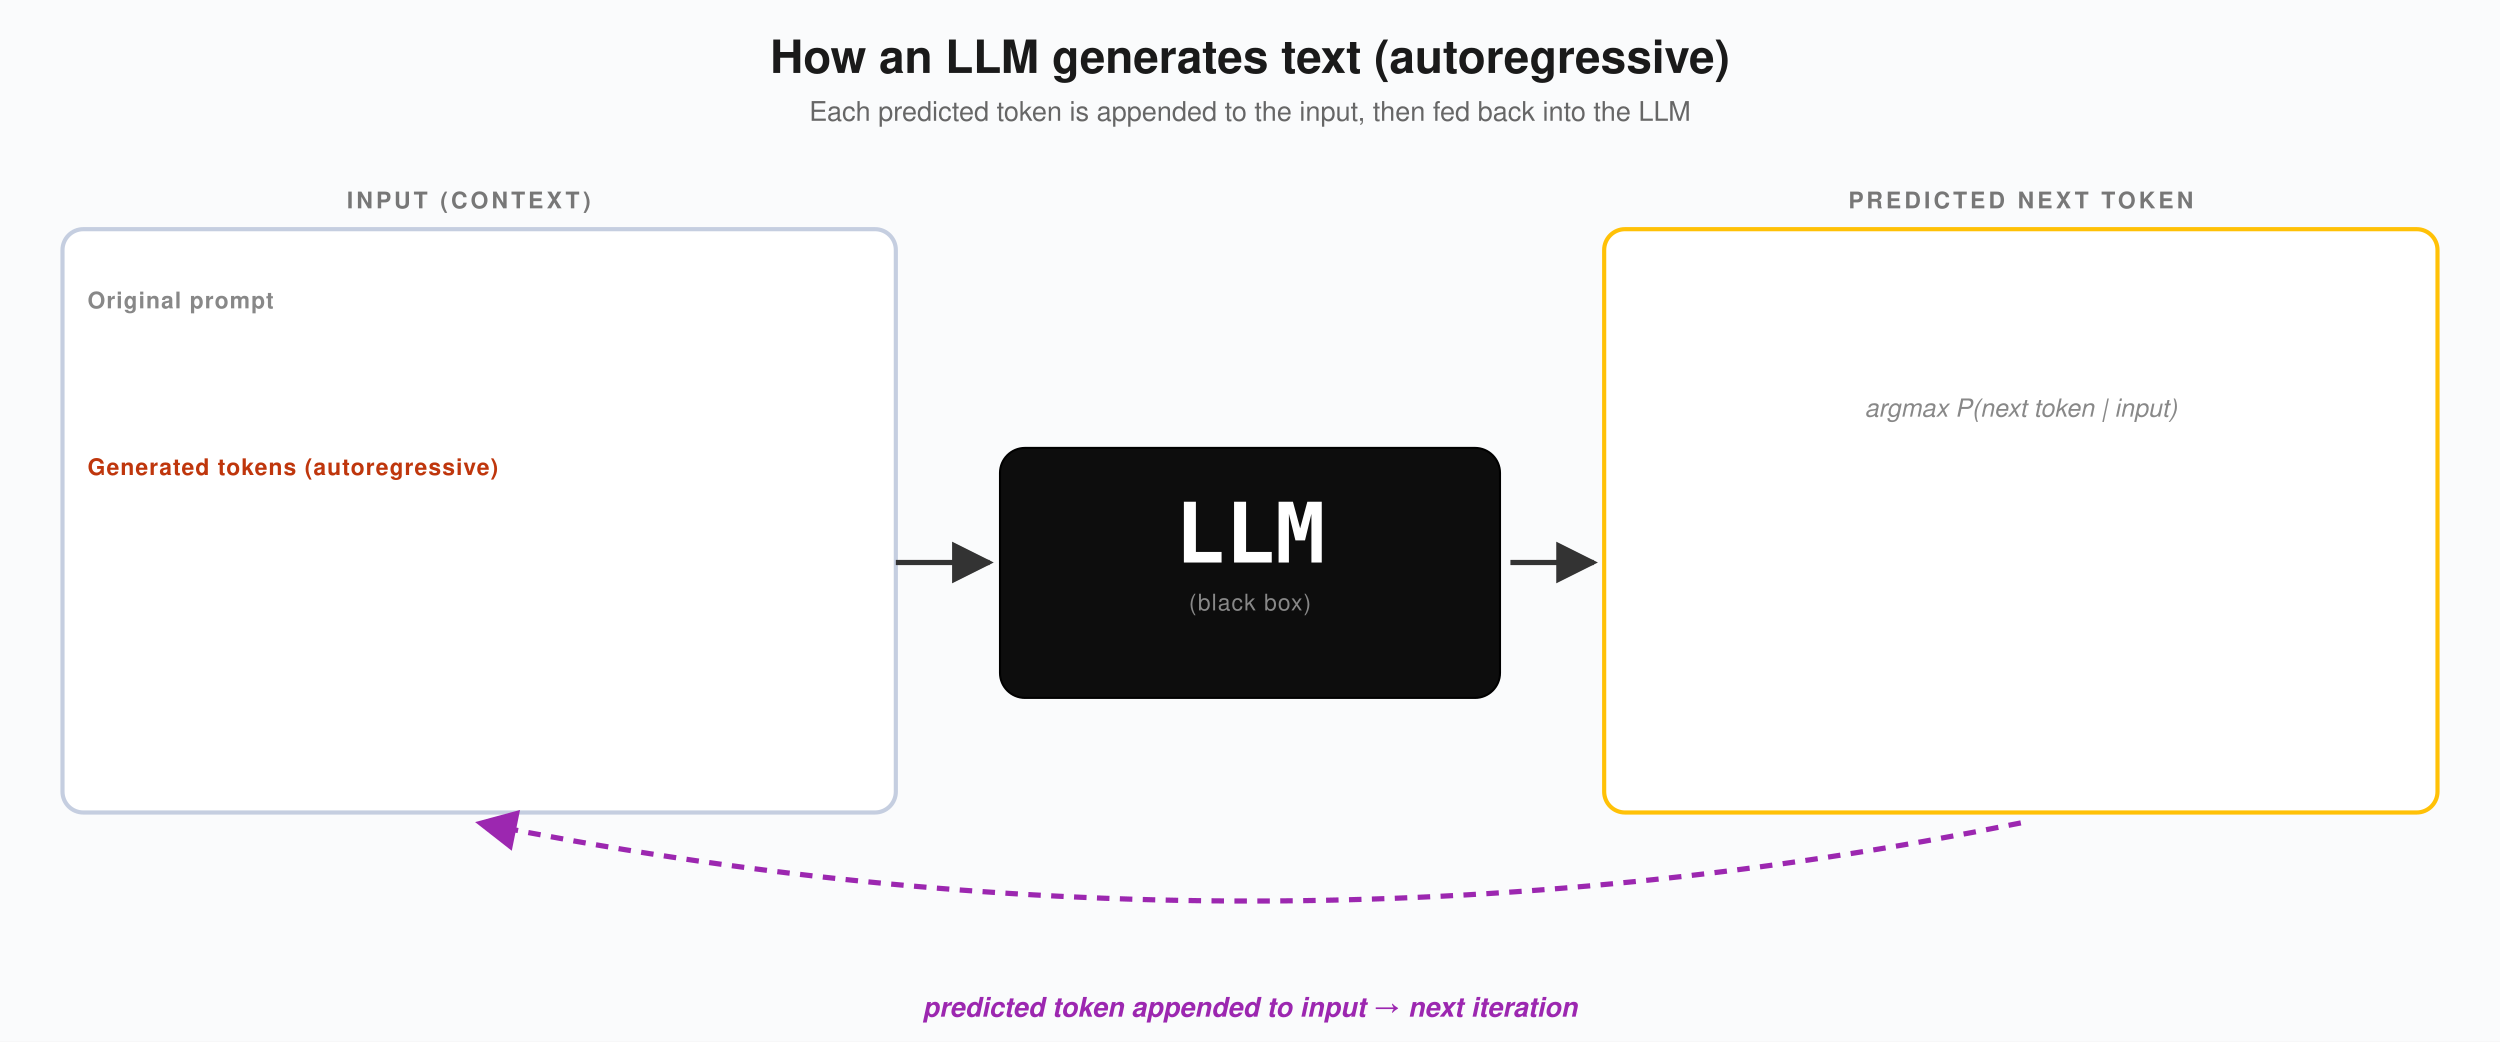
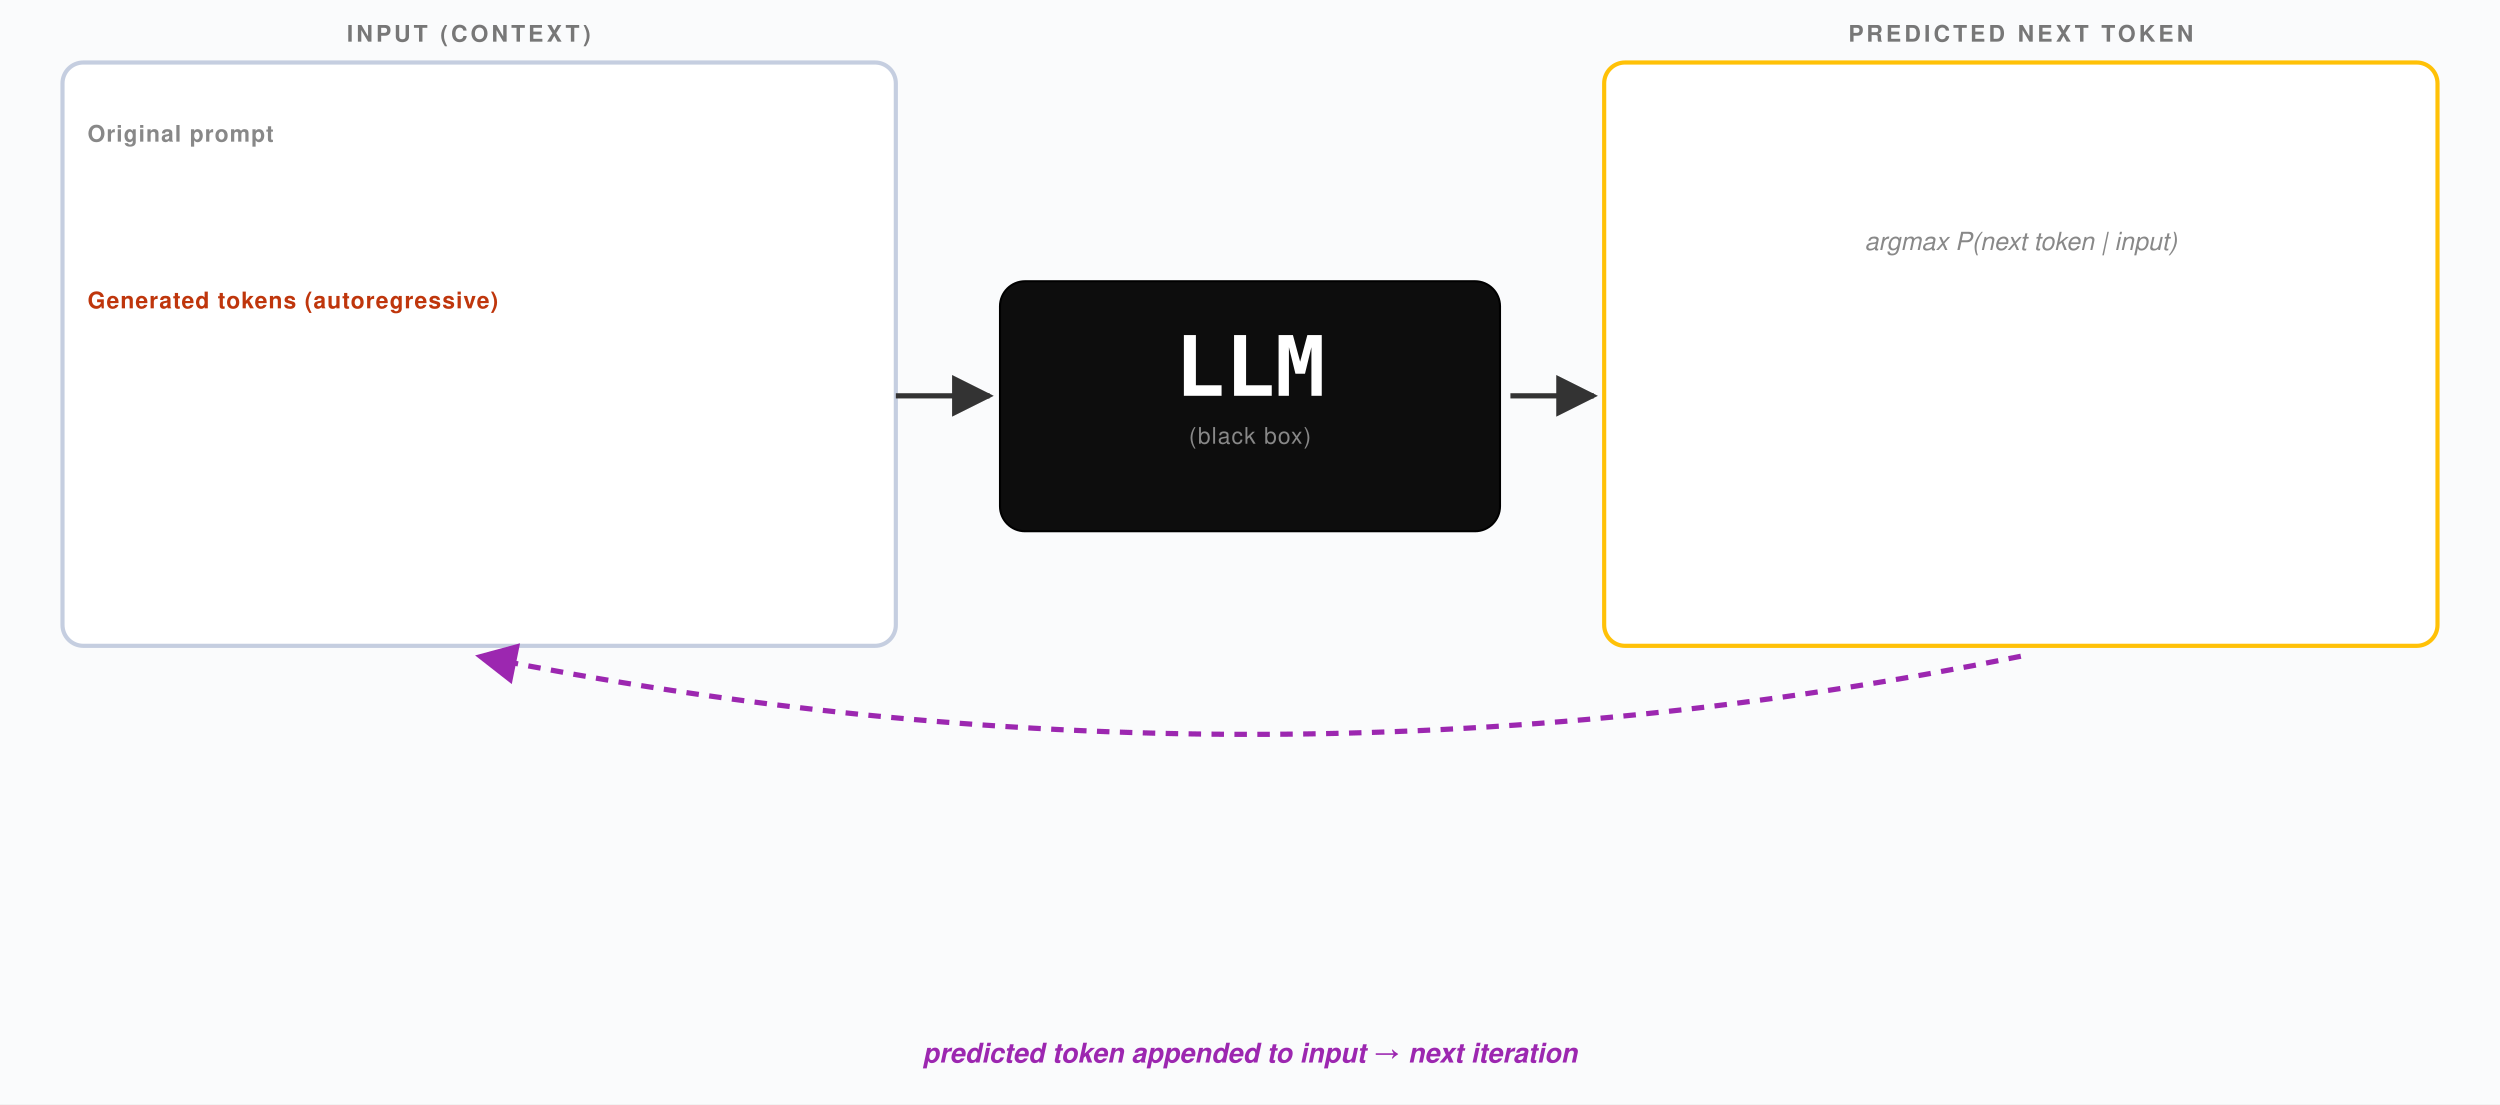
- <svg xmlns="http://www.w3.org/2000/svg" viewBox="0 0 1200 500" width="1200" height="500" font-family="Helvetica, Arial, sans-serif">
+ <svg xmlns="http://www.w3.org/2000/svg" viewBox="0 0 1200 530" width="1200" height="530" font-family="Helvetica, Arial, sans-serif">
  <defs>
    <marker id="arrow" viewBox="0 0 10 10" refX="9" refY="5" markerWidth="8" markerHeight="8" orient="auto-start-reverse">
      <path d="M0,0 L10,5 L0,10 z" fill="#333" />
    </marker>
    <marker id="arrowFB" viewBox="0 0 10 10" refX="9" refY="5" markerWidth="8" markerHeight="8" orient="auto-start-reverse">
      <path d="M0,0 L10,5 L0,10 z" fill="#9c27b0" />
    </marker>
  </defs>
-   <rect width="1200" height="500" fill="#fafbfc" />
-   <text x="600" y="35" text-anchor="middle" font-size="22" font-weight="bold" fill="#1a1a1a">
-     How an LLM generates text (autoregressive)
-   </text>
-   <text x="600" y="58" text-anchor="middle" font-size="13" fill="#666">
-     Each predicted token is appended to the input, then fed back into the LLM
-   </text>
-   <text x="600" y="85" text-anchor="middle" font-size="13" font-weight="700" fill="#1976d2" opacity="0" letter-spacing="1">ITERATION 1 / 7<animate attributeName="opacity" values="0;0;1;1;0;0" keyTimes="0;0.111;0.111;0.222;0.233;1" dur="18.0s" repeatCount="indefinite" />
-   </text>
-   <text x="600" y="85" text-anchor="middle" font-size="13" font-weight="700" fill="#1976d2" opacity="0" letter-spacing="1">ITERATION 2 / 7<animate attributeName="opacity" values="0;0;1;1;0;0" keyTimes="0;0.222;0.222;0.333;0.344;1" dur="18.0s" repeatCount="indefinite" />
-   </text>
-   <text x="600" y="85" text-anchor="middle" font-size="13" font-weight="700" fill="#1976d2" opacity="0" letter-spacing="1">ITERATION 3 / 7<animate attributeName="opacity" values="0;0;1;1;0;0" keyTimes="0;0.333;0.333;0.444;0.456;1" dur="18.0s" repeatCount="indefinite" />
-   </text>
-   <text x="600" y="85" text-anchor="middle" font-size="13" font-weight="700" fill="#1976d2" opacity="0" letter-spacing="1">ITERATION 4 / 7<animate attributeName="opacity" values="0;0;1;1;0;0" keyTimes="0;0.444;0.444;0.556;0.567;1" dur="18.0s" repeatCount="indefinite" />
-   </text>
-   <text x="600" y="85" text-anchor="middle" font-size="13" font-weight="700" fill="#1976d2" opacity="0" letter-spacing="1">ITERATION 5 / 7<animate attributeName="opacity" values="0;0;1;1;0;0" keyTimes="0;0.555;0.556;0.667;0.678;1" dur="18.0s" repeatCount="indefinite" />
-   </text>
-   <text x="600" y="85" text-anchor="middle" font-size="13" font-weight="700" fill="#1976d2" opacity="0" letter-spacing="1">ITERATION 6 / 7<animate attributeName="opacity" values="0;0;1;1;0;0" keyTimes="0;0.666;0.667;0.778;0.789;1" dur="18.0s" repeatCount="indefinite" />
-   </text>
-   <text x="600" y="85" text-anchor="middle" font-size="13" font-weight="700" fill="#1976d2" opacity="0" letter-spacing="1">ITERATION 7 / 7<animate attributeName="opacity" values="0;0;1;1;0;0" keyTimes="0;0.777;0.778;0.889;0.9;1" dur="18.0s" repeatCount="indefinite" />
-   </text>
-   <text x="225" y="100" text-anchor="middle" font-size="11" font-weight="700" fill="#777" letter-spacing="1.5">INPUT (CONTEXT)</text>
-   <rect x="30" y="110" width="400" height="280" rx="10" fill="#fff" stroke="#c5cee0" stroke-width="2" />
-   <text x="42" y="148" font-size="11" font-weight="600" fill="#888" letter-spacing="0.5">Original prompt</text>
-   <g opacity="0">
-     <rect x="42" y="165" width="52" height="28" rx="6" fill="#e3f2fd" stroke="#1976d2" stroke-width="1.5" />
-     <text x="68.0" y="184" text-anchor="middle" font-size="14" fill="#0d47a1" font-family="ui-monospace,Menlo,Consolas,monospace">What</text>
+   <rect width="1200" height="530" fill="#fafbfc" />
+   <text x="600" y="480" text-anchor="middle" font-size="20" font-weight="700" fill="#1976d2" opacity="0" letter-spacing="1">ITERATION 1 / 7<animate attributeName="opacity" values="0;0;1;1;0;0" keyTimes="0;0.111;0.111;0.222;0.233;1" dur="18.0s" repeatCount="indefinite" />
+   </text>
+   <text x="600" y="480" text-anchor="middle" font-size="20" font-weight="700" fill="#1976d2" opacity="0" letter-spacing="1">ITERATION 2 / 7<animate attributeName="opacity" values="0;0;1;1;0;0" keyTimes="0;0.222;0.222;0.333;0.344;1" dur="18.0s" repeatCount="indefinite" />
+   </text>
+   <text x="600" y="480" text-anchor="middle" font-size="20" font-weight="700" fill="#1976d2" opacity="0" letter-spacing="1">ITERATION 3 / 7<animate attributeName="opacity" values="0;0;1;1;0;0" keyTimes="0;0.333;0.333;0.444;0.456;1" dur="18.0s" repeatCount="indefinite" />
+   </text>
+   <text x="600" y="480" text-anchor="middle" font-size="20" font-weight="700" fill="#1976d2" opacity="0" letter-spacing="1">ITERATION 4 / 7<animate attributeName="opacity" values="0;0;1;1;0;0" keyTimes="0;0.444;0.444;0.556;0.567;1" dur="18.0s" repeatCount="indefinite" />
+   </text>
+   <text x="600" y="480" text-anchor="middle" font-size="20" font-weight="700" fill="#1976d2" opacity="0" letter-spacing="1">ITERATION 5 / 7<animate attributeName="opacity" values="0;0;1;1;0;0" keyTimes="0;0.555;0.556;0.667;0.678;1" dur="18.0s" repeatCount="indefinite" />
+   </text>
+   <text x="600" y="480" text-anchor="middle" font-size="20" font-weight="700" fill="#1976d2" opacity="0" letter-spacing="1">ITERATION 6 / 7<animate attributeName="opacity" values="0;0;1;1;0;0" keyTimes="0;0.666;0.667;0.778;0.789;1" dur="18.0s" repeatCount="indefinite" />
+   </text>
+   <text x="600" y="480" text-anchor="middle" font-size="20" font-weight="700" fill="#1976d2" opacity="0" letter-spacing="1">ITERATION 7 / 7<animate attributeName="opacity" values="0;0;1;1;0;0" keyTimes="0;0.777;0.778;0.889;0.9;1" dur="18.0s" repeatCount="indefinite" />
+   </text>
+   <text x="225" y="20" text-anchor="middle" font-size="11" font-weight="700" fill="#777" letter-spacing="1.5">INPUT (CONTEXT)</text>
+   <rect x="30" y="30" width="400" height="280" rx="10" fill="#fff" stroke="#c5cee0" stroke-width="2" />
+   <text x="42" y="68" font-size="11" font-weight="600" fill="#888" letter-spacing="0.5">Original prompt</text>
+   <g opacity="0">
+     <rect x="42" y="85" width="52" height="28" rx="6" fill="#e3f2fd" stroke="#1976d2" stroke-width="1.5" />
+     <text x="68.0" y="104" text-anchor="middle" font-size="14" fill="#0d47a1" font-family="ui-monospace,Menlo,Consolas,monospace">What</text>
    <animate attributeName="opacity" values="0;0;1;1;0;0" keyTimes="0;0.005;0.019;0.933;0.956;1" dur="18.0s" repeatCount="indefinite" />
  </g>
  <g opacity="0">
-     <rect x="100" y="165" width="36" height="28" rx="6" fill="#e3f2fd" stroke="#1976d2" stroke-width="1.5" />
-     <text x="118.0" y="184" text-anchor="middle" font-size="14" fill="#0d47a1" font-family="ui-monospace,Menlo,Consolas,monospace">is</text>
+     <rect x="100" y="85" width="36" height="28" rx="6" fill="#e3f2fd" stroke="#1976d2" stroke-width="1.5" />
+     <text x="118.0" y="104" text-anchor="middle" font-size="14" fill="#0d47a1" font-family="ui-monospace,Menlo,Consolas,monospace">is</text>
    <animate attributeName="opacity" values="0;0;1;1;0;0" keyTimes="0;0.013;0.028;0.933;0.956;1" dur="18.0s" repeatCount="indefinite" />
  </g>
  <g opacity="0">
-     <rect x="142" y="165" width="44" height="28" rx="6" fill="#e3f2fd" stroke="#1976d2" stroke-width="1.5" />
-     <text x="164.0" y="184" text-anchor="middle" font-size="14" fill="#0d47a1" font-family="ui-monospace,Menlo,Consolas,monospace">the</text>
+     <rect x="142" y="85" width="44" height="28" rx="6" fill="#e3f2fd" stroke="#1976d2" stroke-width="1.5" />
+     <text x="164.0" y="104" text-anchor="middle" font-size="14" fill="#0d47a1" font-family="ui-monospace,Menlo,Consolas,monospace">the</text>
    <animate attributeName="opacity" values="0;0;1;1;0;0" keyTimes="0;0.022;0.036;0.933;0.956;1" dur="18.0s" repeatCount="indefinite" />
  </g>
  <g opacity="0">
-     <rect x="192" y="165" width="76" height="28" rx="6" fill="#e3f2fd" stroke="#1976d2" stroke-width="1.5" />
-     <text x="230.0" y="184" text-anchor="middle" font-size="14" fill="#0d47a1" font-family="ui-monospace,Menlo,Consolas,monospace">capital</text>
+     <rect x="192" y="85" width="76" height="28" rx="6" fill="#e3f2fd" stroke="#1976d2" stroke-width="1.5" />
+     <text x="230.0" y="104" text-anchor="middle" font-size="14" fill="#0d47a1" font-family="ui-monospace,Menlo,Consolas,monospace">capital</text>
    <animate attributeName="opacity" values="0;0;1;1;0;0" keyTimes="0;0.03;0.044;0.933;0.956;1" dur="18.0s" repeatCount="indefinite" />
  </g>
  <g opacity="0">
-     <rect x="274" y="165" width="36" height="28" rx="6" fill="#e3f2fd" stroke="#1976d2" stroke-width="1.5" />
-     <text x="292.0" y="184" text-anchor="middle" font-size="14" fill="#0d47a1" font-family="ui-monospace,Menlo,Consolas,monospace">of</text>
+     <rect x="274" y="85" width="36" height="28" rx="6" fill="#e3f2fd" stroke="#1976d2" stroke-width="1.5" />
+     <text x="292.0" y="104" text-anchor="middle" font-size="14" fill="#0d47a1" font-family="ui-monospace,Menlo,Consolas,monospace">of</text>
    <animate attributeName="opacity" values="0;0;1;1;0;0" keyTimes="0;0.038;0.053;0.933;0.956;1" dur="18.0s" repeatCount="indefinite" />
  </g>
  <g opacity="0">
-     <rect x="316" y="165" width="60" height="28" rx="6" fill="#e3f2fd" stroke="#1976d2" stroke-width="1.5" />
-     <text x="346.0" y="184" text-anchor="middle" font-size="14" fill="#0d47a1" font-family="ui-monospace,Menlo,Consolas,monospace">Japan</text>
+     <rect x="316" y="85" width="60" height="28" rx="6" fill="#e3f2fd" stroke="#1976d2" stroke-width="1.5" />
+     <text x="346.0" y="104" text-anchor="middle" font-size="14" fill="#0d47a1" font-family="ui-monospace,Menlo,Consolas,monospace">Japan</text>
    <animate attributeName="opacity" values="0;0;1;1;0;0" keyTimes="0;0.047;0.061;0.933;0.956;1" dur="18.0s" repeatCount="indefinite" />
  </g>
  <g opacity="0">
-     <rect x="382" y="165" width="28" height="28" rx="6" fill="#e3f2fd" stroke="#1976d2" stroke-width="1.5" />
-     <text x="396.0" y="184" text-anchor="middle" font-size="14" fill="#0d47a1" font-family="ui-monospace,Menlo,Consolas,monospace">?</text>
+     <rect x="382" y="85" width="28" height="28" rx="6" fill="#e3f2fd" stroke="#1976d2" stroke-width="1.5" />
+     <text x="396.0" y="104" text-anchor="middle" font-size="14" fill="#0d47a1" font-family="ui-monospace,Menlo,Consolas,monospace">?</text>
    <animate attributeName="opacity" values="0;0;1;1;0;0" keyTimes="0;0.055;0.069;0.933;0.956;1" dur="18.0s" repeatCount="indefinite" />
  </g>
-   <text x="42" y="228" font-size="11" font-weight="600" fill="#bf360c" letter-spacing="0.5">Generated tokens (autoregressive)</text>
-   <g opacity="0">
-     <rect x="42" y="245" width="44" height="28" rx="6" fill="#fff3e0" stroke="#e65100" stroke-width="1.5" />
-     <text x="64.0" y="264" text-anchor="middle" font-size="14" fill="#bf360c" font-family="ui-monospace,Menlo,Consolas,monospace">The</text>
+   <text x="42" y="148" font-size="11" font-weight="600" fill="#bf360c" letter-spacing="0.5">Generated tokens (autoregressive)</text>
+   <g opacity="0">
+     <rect x="42" y="165" width="44" height="28" rx="6" fill="#fff3e0" stroke="#e65100" stroke-width="1.5" />
+     <text x="64.0" y="184" text-anchor="middle" font-size="14" fill="#bf360c" font-family="ui-monospace,Menlo,Consolas,monospace">The</text>
    <animate attributeName="opacity" values="0;0;1;1;0;0" keyTimes="0;0.194;0.208;0.933;0.956;1" dur="18.0s" repeatCount="indefinite" />
  </g>
  <g opacity="0">
-     <rect x="92" y="245" width="76" height="28" rx="6" fill="#fff3e0" stroke="#e65100" stroke-width="1.5" />
-     <text x="130.0" y="264" text-anchor="middle" font-size="14" fill="#bf360c" font-family="ui-monospace,Menlo,Consolas,monospace">capital</text>
+     <rect x="92" y="165" width="76" height="28" rx="6" fill="#fff3e0" stroke="#e65100" stroke-width="1.5" />
+     <text x="130.0" y="184" text-anchor="middle" font-size="14" fill="#bf360c" font-family="ui-monospace,Menlo,Consolas,monospace">capital</text>
    <animate attributeName="opacity" values="0;0;1;1;0;0" keyTimes="0;0.305;0.319;0.933;0.956;1" dur="18.0s" repeatCount="indefinite" />
  </g>
  <g opacity="0">
-     <rect x="174" y="245" width="36" height="28" rx="6" fill="#fff3e0" stroke="#e65100" stroke-width="1.5" />
-     <text x="192.0" y="264" text-anchor="middle" font-size="14" fill="#bf360c" font-family="ui-monospace,Menlo,Consolas,monospace">of</text>
+     <rect x="174" y="165" width="36" height="28" rx="6" fill="#fff3e0" stroke="#e65100" stroke-width="1.5" />
+     <text x="192.0" y="184" text-anchor="middle" font-size="14" fill="#bf360c" font-family="ui-monospace,Menlo,Consolas,monospace">of</text>
    <animate attributeName="opacity" values="0;0;1;1;0;0" keyTimes="0;0.416;0.431;0.933;0.956;1" dur="18.0s" repeatCount="indefinite" />
  </g>
  <g opacity="0">
-     <rect x="216" y="245" width="60" height="28" rx="6" fill="#fff3e0" stroke="#e65100" stroke-width="1.5" />
-     <text x="246.0" y="264" text-anchor="middle" font-size="14" fill="#bf360c" font-family="ui-monospace,Menlo,Consolas,monospace">Japan</text>
+     <rect x="216" y="165" width="60" height="28" rx="6" fill="#fff3e0" stroke="#e65100" stroke-width="1.5" />
+     <text x="246.0" y="184" text-anchor="middle" font-size="14" fill="#bf360c" font-family="ui-monospace,Menlo,Consolas,monospace">Japan</text>
    <animate attributeName="opacity" values="0;0;1;1;0;0" keyTimes="0;0.527;0.542;0.933;0.956;1" dur="18.0s" repeatCount="indefinite" />
  </g>
  <g opacity="0">
-     <rect x="282" y="245" width="36" height="28" rx="6" fill="#fff3e0" stroke="#e65100" stroke-width="1.5" />
-     <text x="300.0" y="264" text-anchor="middle" font-size="14" fill="#bf360c" font-family="ui-monospace,Menlo,Consolas,monospace">is</text>
+     <rect x="282" y="165" width="36" height="28" rx="6" fill="#fff3e0" stroke="#e65100" stroke-width="1.5" />
+     <text x="300.0" y="184" text-anchor="middle" font-size="14" fill="#bf360c" font-family="ui-monospace,Menlo,Consolas,monospace">is</text>
    <animate attributeName="opacity" values="0;0;1;1;0;0" keyTimes="0;0.638;0.653;0.933;0.956;1" dur="18.0s" repeatCount="indefinite" />
  </g>
  <g opacity="0">
-     <rect x="324" y="245" width="60" height="28" rx="6" fill="#fff3e0" stroke="#e65100" stroke-width="1.5" />
-     <text x="354.0" y="264" text-anchor="middle" font-size="14" fill="#bf360c" font-family="ui-monospace,Menlo,Consolas,monospace">Tokyo</text>
+     <rect x="324" y="165" width="60" height="28" rx="6" fill="#fff3e0" stroke="#e65100" stroke-width="1.5" />
+     <text x="354.0" y="184" text-anchor="middle" font-size="14" fill="#bf360c" font-family="ui-monospace,Menlo,Consolas,monospace">Tokyo</text>
    <animate attributeName="opacity" values="0;0;1;1;0;0" keyTimes="0;0.749;0.764;0.933;0.956;1" dur="18.0s" repeatCount="indefinite" />
  </g>
  <g opacity="0">
-     <rect x="390" y="245" width="28" height="28" rx="6" fill="#fff3e0" stroke="#e65100" stroke-width="1.5" />
-     <text x="404.0" y="264" text-anchor="middle" font-size="14" fill="#bf360c" font-family="ui-monospace,Menlo,Consolas,monospace">.</text>
+     <rect x="390" y="165" width="28" height="28" rx="6" fill="#fff3e0" stroke="#e65100" stroke-width="1.5" />
+     <text x="404.0" y="184" text-anchor="middle" font-size="14" fill="#bf360c" font-family="ui-monospace,Menlo,Consolas,monospace">.</text>
    <animate attributeName="opacity" values="0;0;1;1;0;0" keyTimes="0;0.861;0.875;0.933;0.956;1" dur="18.0s" repeatCount="indefinite" />
  </g>
-   <line x1="430" y1="270" x2="475" y2="270" stroke="#333" stroke-width="2.5" marker-end="url(#arrow)" />
-   <circle cx="435" cy="270" r="6" fill="#1976d2" opacity="0">
+   <line x1="430" y1="190" x2="475" y2="190" stroke="#333" stroke-width="2.5" marker-end="url(#arrow)" />
+   <circle cx="435" cy="190" r="6" fill="#1976d2" opacity="0">
    <animate attributeName="cx" values="435;435;435;475;475;435;435;475;475;435;435;475;475;435;435;475;475;435;435;475;475;435;435;475;475;435;435;475;475;435" keyTimes="0;0.108;0.111;0.131;0.133;0.219;0.222;0.242;0.244;0.331;0.333;0.353;0.356;0.442;0.444;0.464;0.467;0.553;0.556;0.575;0.578;0.664;0.667;0.686;0.689;0.775;0.778;0.797;0.8;1" dur="18.0s" repeatCount="indefinite" />
    <animate attributeName="opacity" values="0;0;1;1;0;0;1;1;0;0;1;1;0;0;1;1;0;0;1;1;0;0;1;1;0;0;1;1;0;0" keyTimes="0;0.108;0.111;0.131;0.133;0.219;0.222;0.242;0.244;0.331;0.333;0.353;0.356;0.442;0.444;0.464;0.467;0.553;0.556;0.575;0.578;0.664;0.667;0.686;0.689;0.775;0.778;0.797;0.8;1" dur="18.0s" repeatCount="indefinite" />
  </circle>
-   <rect x="480" y="215" width="240" height="120" rx="12" fill="#0d0d0d" stroke="#000" />
-   <text x="600" y="270" text-anchor="middle" fill="#fff" font-size="40" font-weight="bold" font-family="ui-monospace,Menlo,monospace">LLM</text>
-   <text x="600" y="293" text-anchor="middle" fill="#888" font-size="11" letter-spacing="0.5">(black box)</text>
-   <circle cx="580" cy="312" r="3.5" fill="#ffc107" opacity="0">
+   <rect x="480" y="135" width="240" height="120" rx="12" fill="#0d0d0d" stroke="#000" />
+   <text x="600" y="190" text-anchor="middle" fill="#fff" font-size="40" font-weight="bold" font-family="ui-monospace,Menlo,monospace">LLM</text>
+   <text x="600" y="213" text-anchor="middle" fill="#888" font-size="11" letter-spacing="0.5">(black box)</text>
+   <circle cx="580" cy="232" r="3.5" fill="#ffc107" opacity="0">
    <animate attributeName="opacity" values="0;0;1;1;0;0" keyTimes="0;0.113;0.114;0.133;0.136;1" dur="18.0s" repeatCount="indefinite" />
  </circle>
-   <circle cx="600" cy="312" r="3.5" fill="#ffc107" opacity="0">
+   <circle cx="600" cy="232" r="3.5" fill="#ffc107" opacity="0">
    <animate attributeName="opacity" values="0;0;1;1;0;0" keyTimes="0;0.119;0.119;0.133;0.136;1" dur="18.0s" repeatCount="indefinite" />
  </circle>
-   <circle cx="620" cy="312" r="3.5" fill="#ffc107" opacity="0">
+   <circle cx="620" cy="232" r="3.5" fill="#ffc107" opacity="0">
    <animate attributeName="opacity" values="0;0;1;1;0;0" keyTimes="0;0.124;0.125;0.133;0.136;1" dur="18.0s" repeatCount="indefinite" />
  </circle>
-   <circle cx="580" cy="312" r="3.5" fill="#ffc107" opacity="0">
+   <circle cx="580" cy="232" r="3.5" fill="#ffc107" opacity="0">
    <animate attributeName="opacity" values="0;0;1;1;0;0" keyTimes="0;0.224;0.225;0.244;0.247;1" dur="18.0s" repeatCount="indefinite" />
  </circle>
-   <circle cx="600" cy="312" r="3.5" fill="#ffc107" opacity="0">
+   <circle cx="600" cy="232" r="3.5" fill="#ffc107" opacity="0">
    <animate attributeName="opacity" values="0;0;1;1;0;0" keyTimes="0;0.23;0.231;0.244;0.247;1" dur="18.0s" repeatCount="indefinite" />
  </circle>
-   <circle cx="620" cy="312" r="3.5" fill="#ffc107" opacity="0">
+   <circle cx="620" cy="232" r="3.5" fill="#ffc107" opacity="0">
    <animate attributeName="opacity" values="0;0;1;1;0;0" keyTimes="0;0.236;0.236;0.244;0.247;1" dur="18.0s" repeatCount="indefinite" />
  </circle>
-   <circle cx="580" cy="312" r="3.5" fill="#ffc107" opacity="0">
+   <circle cx="580" cy="232" r="3.5" fill="#ffc107" opacity="0">
    <animate attributeName="opacity" values="0;0;1;1;0;0" keyTimes="0;0.336;0.336;0.356;0.358;1" dur="18.0s" repeatCount="indefinite" />
  </circle>
-   <circle cx="600" cy="312" r="3.5" fill="#ffc107" opacity="0">
+   <circle cx="600" cy="232" r="3.5" fill="#ffc107" opacity="0">
    <animate attributeName="opacity" values="0;0;1;1;0;0" keyTimes="0;0.341;0.342;0.356;0.358;1" dur="18.0s" repeatCount="indefinite" />
  </circle>
-   <circle cx="620" cy="312" r="3.5" fill="#ffc107" opacity="0">
+   <circle cx="620" cy="232" r="3.5" fill="#ffc107" opacity="0">
    <animate attributeName="opacity" values="0;0;1;1;0;0" keyTimes="0;0.347;0.347;0.356;0.358;1" dur="18.0s" repeatCount="indefinite" />
  </circle>
-   <circle cx="580" cy="312" r="3.5" fill="#ffc107" opacity="0">
+   <circle cx="580" cy="232" r="3.5" fill="#ffc107" opacity="0">
    <animate attributeName="opacity" values="0;0;1;1;0;0" keyTimes="0;0.447;0.447;0.467;0.469;1" dur="18.0s" repeatCount="indefinite" />
  </circle>
-   <circle cx="600" cy="312" r="3.5" fill="#ffc107" opacity="0">
+   <circle cx="600" cy="232" r="3.5" fill="#ffc107" opacity="0">
    <animate attributeName="opacity" values="0;0;1;1;0;0" keyTimes="0;0.452;0.453;0.467;0.469;1" dur="18.0s" repeatCount="indefinite" />
  </circle>
-   <circle cx="620" cy="312" r="3.5" fill="#ffc107" opacity="0">
+   <circle cx="620" cy="232" r="3.5" fill="#ffc107" opacity="0">
    <animate attributeName="opacity" values="0;0;1;1;0;0" keyTimes="0;0.458;0.458;0.467;0.469;1" dur="18.0s" repeatCount="indefinite" />
  </circle>
-   <circle cx="580" cy="312" r="3.5" fill="#ffc107" opacity="0">
+   <circle cx="580" cy="232" r="3.5" fill="#ffc107" opacity="0">
    <animate attributeName="opacity" values="0;0;1;1;0;0" keyTimes="0;0.558;0.558;0.578;0.581;1" dur="18.0s" repeatCount="indefinite" />
  </circle>
-   <circle cx="600" cy="312" r="3.5" fill="#ffc107" opacity="0">
+   <circle cx="600" cy="232" r="3.5" fill="#ffc107" opacity="0">
    <animate attributeName="opacity" values="0;0;1;1;0;0" keyTimes="0;0.563;0.564;0.578;0.581;1" dur="18.0s" repeatCount="indefinite" />
  </circle>
-   <circle cx="620" cy="312" r="3.5" fill="#ffc107" opacity="0">
+   <circle cx="620" cy="232" r="3.5" fill="#ffc107" opacity="0">
    <animate attributeName="opacity" values="0;0;1;1;0;0" keyTimes="0;0.569;0.569;0.578;0.581;1" dur="18.0s" repeatCount="indefinite" />
  </circle>
-   <circle cx="580" cy="312" r="3.5" fill="#ffc107" opacity="0">
+   <circle cx="580" cy="232" r="3.5" fill="#ffc107" opacity="0">
    <animate attributeName="opacity" values="0;0;1;1;0;0" keyTimes="0;0.669;0.669;0.689;0.692;1" dur="18.0s" repeatCount="indefinite" />
  </circle>
-   <circle cx="600" cy="312" r="3.5" fill="#ffc107" opacity="0">
+   <circle cx="600" cy="232" r="3.5" fill="#ffc107" opacity="0">
    <animate attributeName="opacity" values="0;0;1;1;0;0" keyTimes="0;0.674;0.675;0.689;0.692;1" dur="18.0s" repeatCount="indefinite" />
  </circle>
-   <circle cx="620" cy="312" r="3.5" fill="#ffc107" opacity="0">
+   <circle cx="620" cy="232" r="3.5" fill="#ffc107" opacity="0">
    <animate attributeName="opacity" values="0;0;1;1;0;0" keyTimes="0;0.68;0.681;0.689;0.692;1" dur="18.0s" repeatCount="indefinite" />
  </circle>
-   <circle cx="580" cy="312" r="3.5" fill="#ffc107" opacity="0">
+   <circle cx="580" cy="232" r="3.5" fill="#ffc107" opacity="0">
    <animate attributeName="opacity" values="0;0;1;1;0;0" keyTimes="0;0.78;0.781;0.8;0.803;1" dur="18.0s" repeatCount="indefinite" />
  </circle>
-   <circle cx="600" cy="312" r="3.5" fill="#ffc107" opacity="0">
+   <circle cx="600" cy="232" r="3.5" fill="#ffc107" opacity="0">
    <animate attributeName="opacity" values="0;0;1;1;0;0" keyTimes="0;0.786;0.786;0.8;0.803;1" dur="18.0s" repeatCount="indefinite" />
  </circle>
-   <circle cx="620" cy="312" r="3.5" fill="#ffc107" opacity="0">
+   <circle cx="620" cy="232" r="3.5" fill="#ffc107" opacity="0">
    <animate attributeName="opacity" values="0;0;1;1;0;0" keyTimes="0;0.791;0.792;0.8;0.803;1" dur="18.0s" repeatCount="indefinite" />
  </circle>
-   <rect x="478" y="213" width="244" height="124" rx="12" fill="none" stroke="#ffc107" stroke-width="4" opacity="0">
+   <rect x="478" y="133" width="244" height="124" rx="12" fill="none" stroke="#ffc107" stroke-width="4" opacity="0">
    <animate attributeName="opacity" values="0;0;1;1;0;0;1;1;0;0;1;1;0;0;1;1;0;0;1;1;0;0;1;1;0;0;1;1;0;0" keyTimes="0;0.108;0.111;0.133;0.136;0.219;0.222;0.244;0.247;0.331;0.333;0.356;0.358;0.442;0.444;0.467;0.469;0.553;0.556;0.578;0.581;0.664;0.667;0.689;0.692;0.775;0.778;0.8;0.803;1" dur="18.0s" repeatCount="indefinite" />
  </rect>
-   <line x1="725" y1="270" x2="765" y2="270" stroke="#333" stroke-width="2.5" marker-end="url(#arrow)" />
-   <circle cx="725" cy="270" r="6" fill="#e65100" opacity="0">
+   <line x1="725" y1="190" x2="765" y2="190" stroke="#333" stroke-width="2.5" marker-end="url(#arrow)" />
+   <circle cx="725" cy="190" r="6" fill="#e65100" opacity="0">
    <animate attributeName="cx" values="725;725;725;765;765;725;725;765;765;725;725;765;765;725;725;765;765;725;725;765;765;725;725;765;765;725;725;765;765;725" keyTimes="0;0.131;0.133;0.15;0.153;0.242;0.244;0.261;0.264;0.353;0.356;0.372;0.375;0.464;0.467;0.483;0.486;0.575;0.578;0.594;0.597;0.686;0.689;0.706;0.708;0.797;0.8;0.817;0.819;1" dur="18.0s" repeatCount="indefinite" />
    <animate attributeName="opacity" values="0;0;1;1;0;0;1;1;0;0;1;1;0;0;1;1;0;0;1;1;0;0;1;1;0;0;1;1;0;0" keyTimes="0;0.131;0.133;0.15;0.153;0.242;0.244;0.261;0.264;0.353;0.356;0.372;0.375;0.464;0.467;0.483;0.486;0.575;0.578;0.594;0.597;0.686;0.689;0.706;0.708;0.797;0.8;0.817;0.819;1" dur="18.0s" repeatCount="indefinite" />
  </circle>
-   <text x="970" y="100" text-anchor="middle" font-size="11" font-weight="700" fill="#777" letter-spacing="1.5">PREDICTED NEXT TOKEN</text>
-   <rect x="770" y="110" width="400" height="280" rx="10" fill="#fff" stroke="#ffc107" stroke-width="2" />
-   <text x="970" y="200" text-anchor="middle" font-size="12" fill="#888" font-style="italic">argmax  P(next token | input)</text>
-   <g opacity="0">
-     <rect x="845" y="225" width="250" height="60" rx="10" fill="#fff3e0" stroke="#e65100" stroke-width="2.5" />
-     <text x="970" y="265" text-anchor="middle" font-size="30" fill="#bf360c" font-weight="700" font-family="ui-monospace,Menlo,Consolas,monospace">The</text>
+   <text x="970" y="20" text-anchor="middle" font-size="11" font-weight="700" fill="#777" letter-spacing="1.5">PREDICTED NEXT TOKEN</text>
+   <rect x="770" y="30" width="400" height="280" rx="10" fill="#fff" stroke="#ffc107" stroke-width="2" />
+   <text x="970" y="120" text-anchor="middle" font-size="12" fill="#888" font-style="italic">argmax  P(next token | input)</text>
+   <g opacity="0">
+     <rect x="845" y="145" width="250" height="60" rx="10" fill="#fff3e0" stroke="#e65100" stroke-width="2.5" />
+     <text x="970" y="185" text-anchor="middle" font-size="30" fill="#bf360c" font-weight="700" font-family="ui-monospace,Menlo,Consolas,monospace">The</text>
    <animate attributeName="opacity" values="0;0;1;1;0;0" keyTimes="0;0.139;0.15;0.206;0.217;1" dur="18.0s" repeatCount="indefinite" />
  </g>
  <g opacity="0">
-     <rect x="845" y="225" width="250" height="60" rx="10" fill="#fff3e0" stroke="#e65100" stroke-width="2.5" />
-     <text x="970" y="265" text-anchor="middle" font-size="30" fill="#bf360c" font-weight="700" font-family="ui-monospace,Menlo,Consolas,monospace">capital</text>
+     <rect x="845" y="145" width="250" height="60" rx="10" fill="#fff3e0" stroke="#e65100" stroke-width="2.5" />
+     <text x="970" y="185" text-anchor="middle" font-size="30" fill="#bf360c" font-weight="700" font-family="ui-monospace,Menlo,Consolas,monospace">capital</text>
    <animate attributeName="opacity" values="0;0;1;1;0;0" keyTimes="0;0.25;0.261;0.317;0.328;1" dur="18.0s" repeatCount="indefinite" />
  </g>
  <g opacity="0">
-     <rect x="845" y="225" width="250" height="60" rx="10" fill="#fff3e0" stroke="#e65100" stroke-width="2.5" />
-     <text x="970" y="265" text-anchor="middle" font-size="30" fill="#bf360c" font-weight="700" font-family="ui-monospace,Menlo,Consolas,monospace">of</text>
+     <rect x="845" y="145" width="250" height="60" rx="10" fill="#fff3e0" stroke="#e65100" stroke-width="2.5" />
+     <text x="970" y="185" text-anchor="middle" font-size="30" fill="#bf360c" font-weight="700" font-family="ui-monospace,Menlo,Consolas,monospace">of</text>
    <animate attributeName="opacity" values="0;0;1;1;0;0" keyTimes="0;0.361;0.372;0.428;0.439;1" dur="18.0s" repeatCount="indefinite" />
  </g>
  <g opacity="0">
-     <rect x="845" y="225" width="250" height="60" rx="10" fill="#fff3e0" stroke="#e65100" stroke-width="2.5" />
-     <text x="970" y="265" text-anchor="middle" font-size="30" fill="#bf360c" font-weight="700" font-family="ui-monospace,Menlo,Consolas,monospace">Japan</text>
+     <rect x="845" y="145" width="250" height="60" rx="10" fill="#fff3e0" stroke="#e65100" stroke-width="2.5" />
+     <text x="970" y="185" text-anchor="middle" font-size="30" fill="#bf360c" font-weight="700" font-family="ui-monospace,Menlo,Consolas,monospace">Japan</text>
    <animate attributeName="opacity" values="0;0;1;1;0;0" keyTimes="0;0.472;0.483;0.539;0.55;1" dur="18.0s" repeatCount="indefinite" />
  </g>
  <g opacity="0">
-     <rect x="845" y="225" width="250" height="60" rx="10" fill="#fff3e0" stroke="#e65100" stroke-width="2.5" />
-     <text x="970" y="265" text-anchor="middle" font-size="30" fill="#bf360c" font-weight="700" font-family="ui-monospace,Menlo,Consolas,monospace">is</text>
+     <rect x="845" y="145" width="250" height="60" rx="10" fill="#fff3e0" stroke="#e65100" stroke-width="2.5" />
+     <text x="970" y="185" text-anchor="middle" font-size="30" fill="#bf360c" font-weight="700" font-family="ui-monospace,Menlo,Consolas,monospace">is</text>
    <animate attributeName="opacity" values="0;0;1;1;0;0" keyTimes="0;0.583;0.594;0.65;0.661;1" dur="18.0s" repeatCount="indefinite" />
  </g>
  <g opacity="0">
-     <rect x="845" y="225" width="250" height="60" rx="10" fill="#fff3e0" stroke="#e65100" stroke-width="2.5" />
-     <text x="970" y="265" text-anchor="middle" font-size="30" fill="#bf360c" font-weight="700" font-family="ui-monospace,Menlo,Consolas,monospace">Tokyo</text>
+     <rect x="845" y="145" width="250" height="60" rx="10" fill="#fff3e0" stroke="#e65100" stroke-width="2.5" />
+     <text x="970" y="185" text-anchor="middle" font-size="30" fill="#bf360c" font-weight="700" font-family="ui-monospace,Menlo,Consolas,monospace">Tokyo</text>
    <animate attributeName="opacity" values="0;0;1;1;0;0" keyTimes="0;0.694;0.706;0.761;0.772;1" dur="18.0s" repeatCount="indefinite" />
  </g>
  <g opacity="0">
-     <rect x="845" y="225" width="250" height="60" rx="10" fill="#fff3e0" stroke="#e65100" stroke-width="2.5" />
-     <text x="970" y="265" text-anchor="middle" font-size="30" fill="#bf360c" font-weight="700" font-family="ui-monospace,Menlo,Consolas,monospace">.</text>
+     <rect x="845" y="145" width="250" height="60" rx="10" fill="#fff3e0" stroke="#e65100" stroke-width="2.5" />
+     <text x="970" y="185" text-anchor="middle" font-size="30" fill="#bf360c" font-weight="700" font-family="ui-monospace,Menlo,Consolas,monospace">.</text>
    <animate attributeName="opacity" values="0;0;1;1;0;0" keyTimes="0;0.806;0.817;0.872;0.883;1" dur="18.0s" repeatCount="indefinite" />
  </g>
-   <path d="M 970 395 Q 600 470 230 395" stroke="#9c27b0" stroke-width="2.5" fill="none" stroke-dasharray="6,5" marker-end="url(#arrowFB)">
+   <path d="M 970 315 Q 600 390 230 315" stroke="#9c27b0" stroke-width="2.5" fill="none" stroke-dasharray="6,5" marker-end="url(#arrowFB)">
    <animate attributeName="stroke-dashoffset" from="0" to="-22" dur="0.8s" repeatCount="indefinite" />
  </path>
-   <text x="600" y="488" text-anchor="middle" fill="#9c27b0" font-size="13" font-style="italic" font-weight="600">
+   <text x="600" y="510" text-anchor="middle" fill="#9c27b0" font-size="13" font-style="italic" font-weight="600">
    predicted token appended to input → next iteration
  </text>
</svg>
